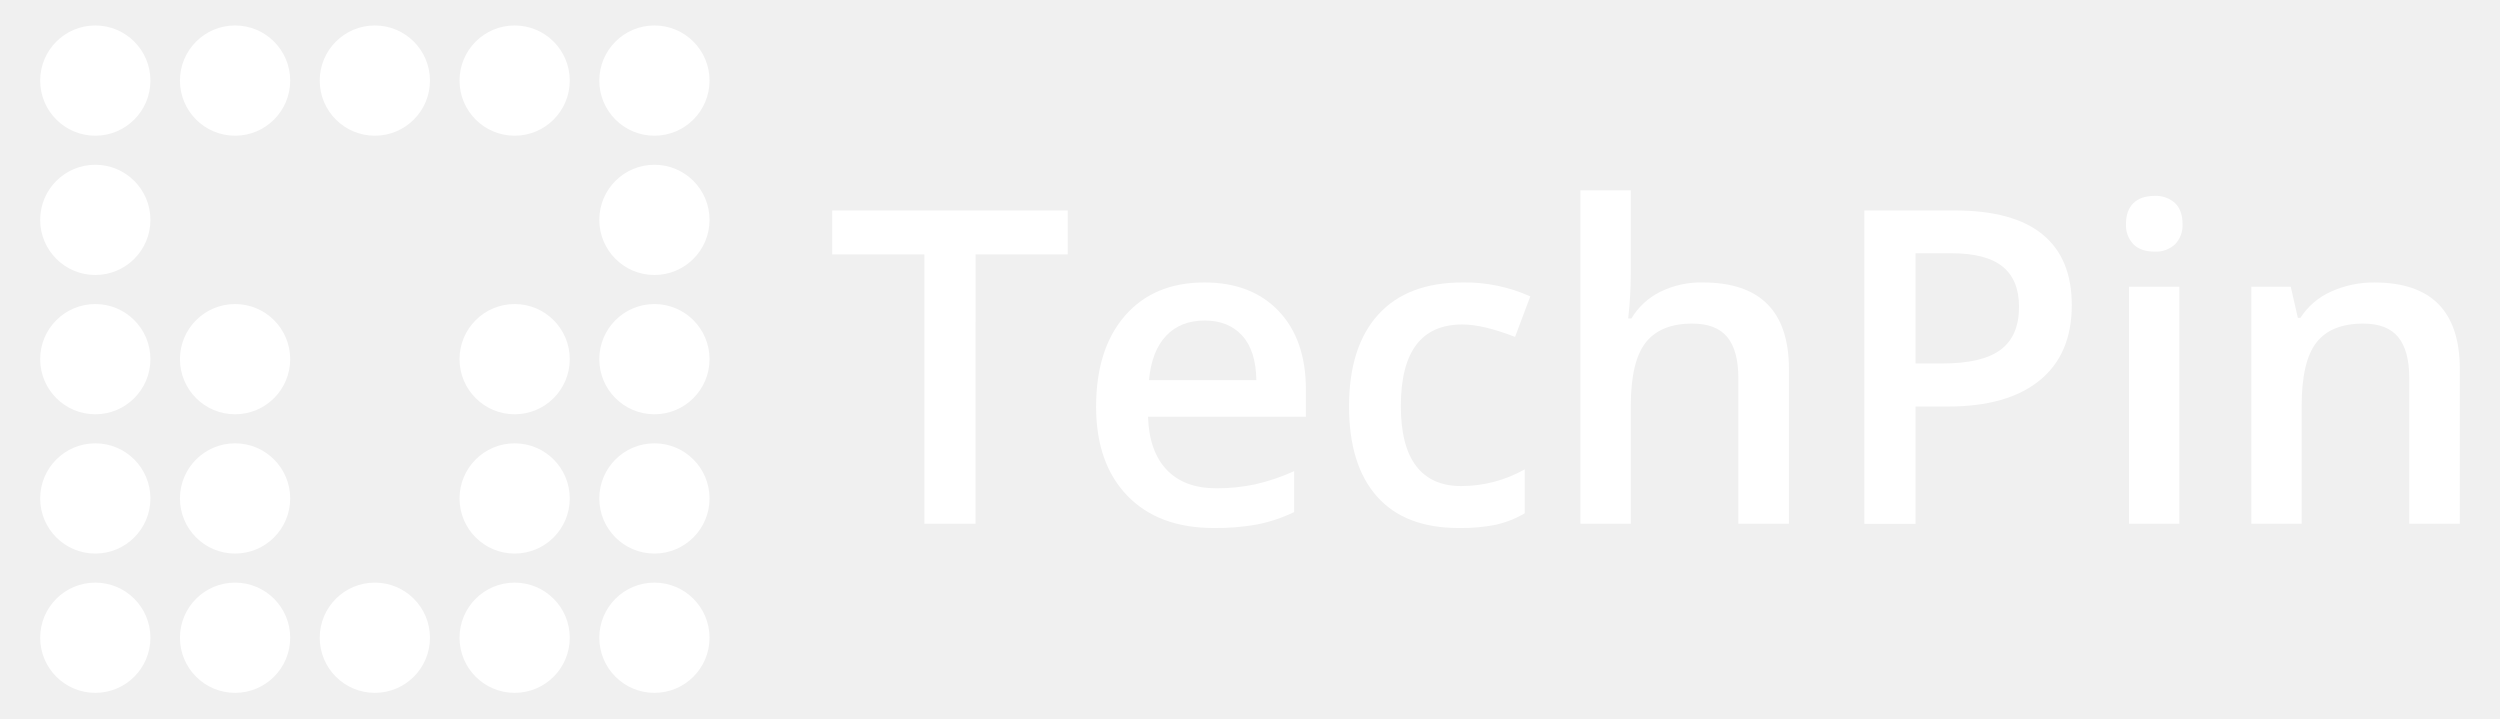
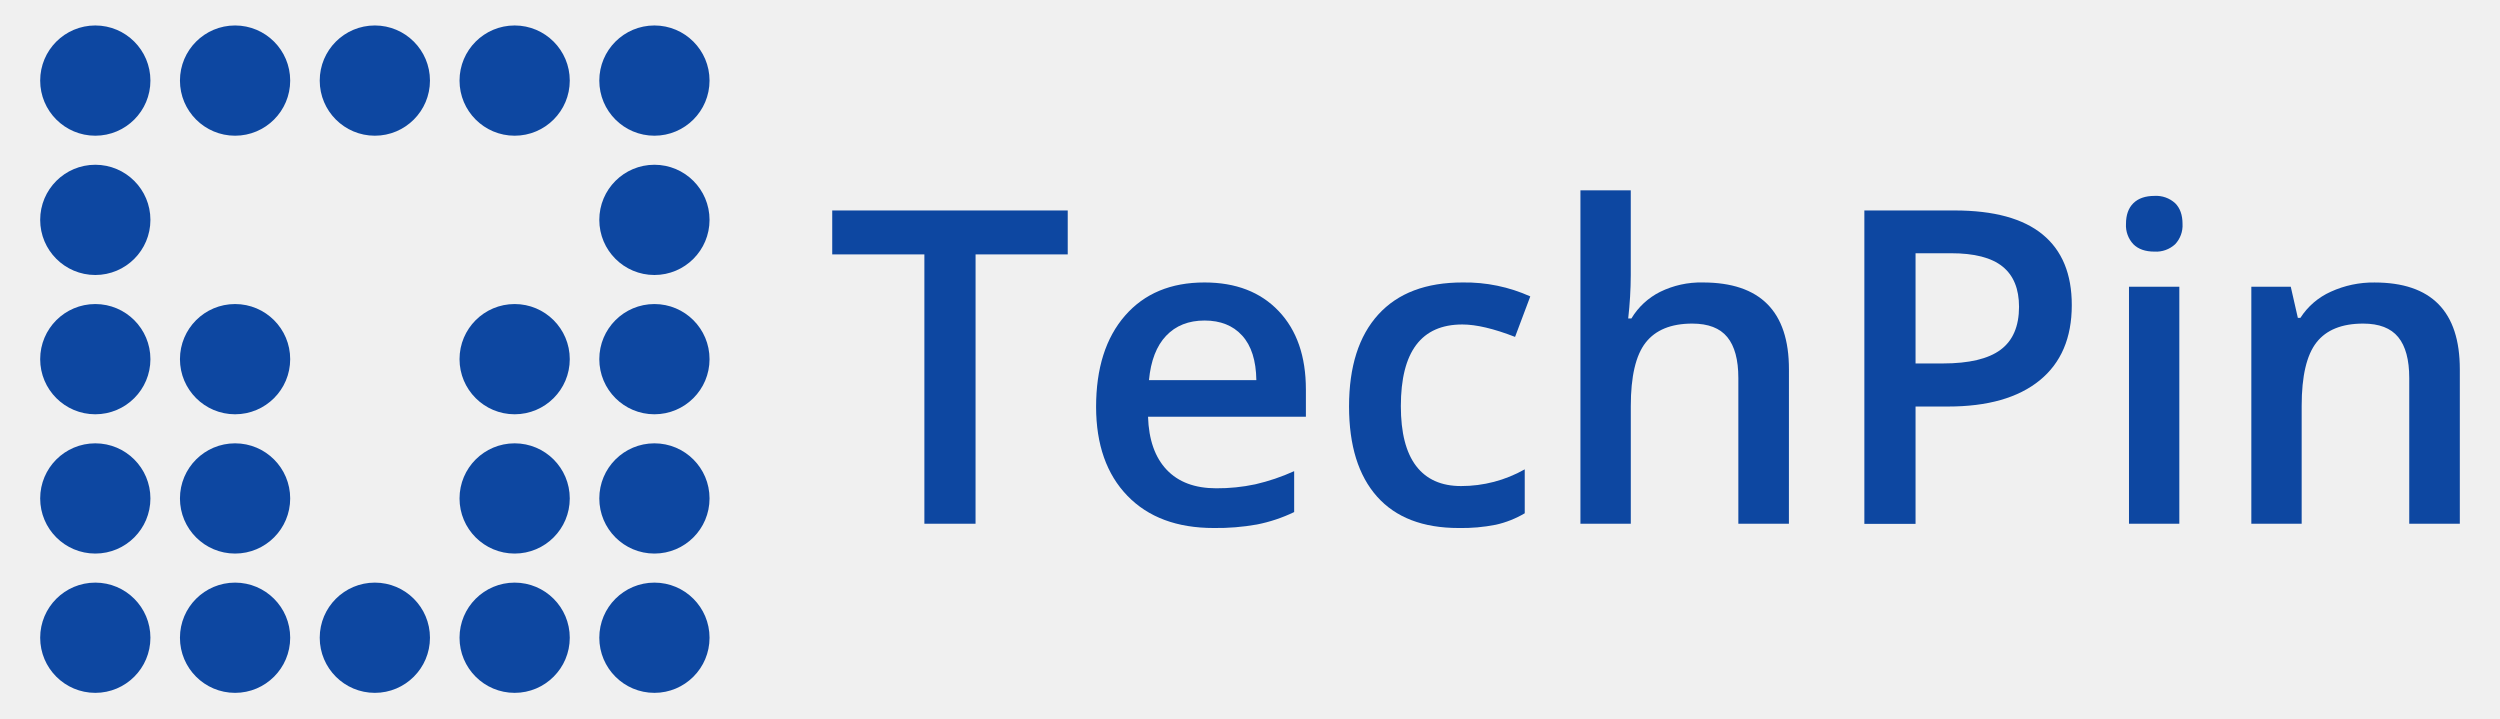
<svg xmlns="http://www.w3.org/2000/svg" id="Layer_2" data-name="Layer 2" viewBox="0 0 873.56 251.01">
  <defs>
-     <style>.cls-1{fill:#fff;}</style>
+     <style>.cls-1{fill:#0D47A1;}</style>
  </defs>
  <path class="cls-1" d="M340.88,183H323V88.89h-32.2V73.54h82.29V88.89h-32.2Z" />
  <path class="cls-1" d="M424.14,184.5q-19.32,0-30.21-11.27T383,142.2q0-20.29,10.11-31.9t27.78-11.6q16.4,0,25.91,10t9.51,27.4v9.51H401.15q.38,12.06,6.51,18.53t17.3,6.48a63.77,63.77,0,0,0,13.66-1.39,71.59,71.59,0,0,0,13.59-4.6v14.3a54,54,0,0,1-13,4.34A79.89,79.89,0,0,1,424.14,184.5ZM420.92,112q-8.39,0-13.44,5.32t-6,15.5H439q-.15-10.26-4.94-15.54T420.92,112Z" />
  <path class="cls-1" d="M509.72,184.5q-18.79,0-28.56-11t-9.77-31.48q0-20.89,10.22-32.12T511.14,98.7a55.37,55.37,0,0,1,23.58,4.87l-5.32,14.15q-11.16-4.34-18.42-4.34-21.49,0-21.49,28.53,0,13.93,5.35,20.93t15.69,7A45,45,0,0,0,532.78,164v15.35a34.72,34.72,0,0,1-10.07,4A60.49,60.49,0,0,1,509.72,184.5Z" />
  <path class="cls-1" d="M625.09,183H607.42V132.09q0-9.58-3.86-14.3t-12.24-4.72q-11.08,0-16.28,6.63t-5.2,22.2V183H552.24V66.5h17.59V96.08a138.09,138.09,0,0,1-.9,15.2h1.12a24.44,24.44,0,0,1,10-9.28A32.22,32.22,0,0,1,595,98.7q30.1,0,30.1,30.32Z" />
  <path class="cls-1" d="M723.93,106.64q0,17.15-11.23,26.28t-32,9.13H669.34v41H651.45V73.54H683q20.52,0,30.74,8.39T723.93,106.64ZM669.34,127h9.51q13.78,0,20.21-4.79t6.44-15q0-9.43-5.77-14.08t-18-4.64H669.34Z" />
  <path class="cls-1" d="M742.87,78.26q0-4.72,2.58-7.26t7.38-2.55A9.86,9.86,0,0,1,760.05,71q2.58,2.55,2.58,7.26a9.56,9.56,0,0,1-2.58,7.08,9.77,9.77,0,0,1-7.23,2.58q-4.79,0-7.37-2.58A9.56,9.56,0,0,1,742.87,78.26ZM761.51,183H743.92V100.2h17.59Z" />
  <path class="cls-1" d="M859.52,183H841.85V132.09q0-9.58-3.86-14.3t-12.24-4.72q-11.16,0-16.32,6.59t-5.17,22.09V183H786.67V100.2h13.78l2.47,10.86h.9a24.5,24.5,0,0,1,10.63-9.13,35.64,35.64,0,0,1,15.27-3.22q29.8,0,29.8,30.32Z" />
  <circle class="cls-1" cx="33.3" cy="28.16" r="19.26" />
  <circle class="cls-1" cx="82.14" cy="28.16" r="19.26" />
  <circle class="cls-1" cx="130.98" cy="28.16" r="19.26" />
  <circle class="cls-1" cx="179.83" cy="28.16" r="19.26" />
  <circle class="cls-1" cx="228.67" cy="28.16" r="19.26" />
  <circle class="cls-1" cx="33.3" cy="76.83" r="19.26" />
  <circle class="cls-1" cx="228.67" cy="76.83" r="19.26" />
  <circle class="cls-1" cx="33.3" cy="125.5" r="19.26" />
  <circle class="cls-1" cx="82.14" cy="125.5" r="19.26" />
  <circle class="cls-1" cx="179.83" cy="125.5" r="19.26" />
  <circle class="cls-1" cx="228.67" cy="125.5" r="19.26" />
  <circle class="cls-1" cx="33.3" cy="174.17" r="19.26" />
  <circle class="cls-1" cx="82.14" cy="174.17" r="19.26" />
  <circle class="cls-1" cx="179.83" cy="174.17" r="19.26" />
  <circle class="cls-1" cx="228.67" cy="174.17" r="19.26" />
  <circle class="cls-1" cx="33.3" cy="222.84" r="19.26" />
  <circle class="cls-1" cx="82.14" cy="222.84" r="19.26" />
  <circle class="cls-1" cx="130.98" cy="222.84" r="19.26" />
  <circle class="cls-1" cx="179.83" cy="222.84" r="19.26" />
  <circle class="cls-1" cx="228.67" cy="222.84" r="19.26" />
</svg>
